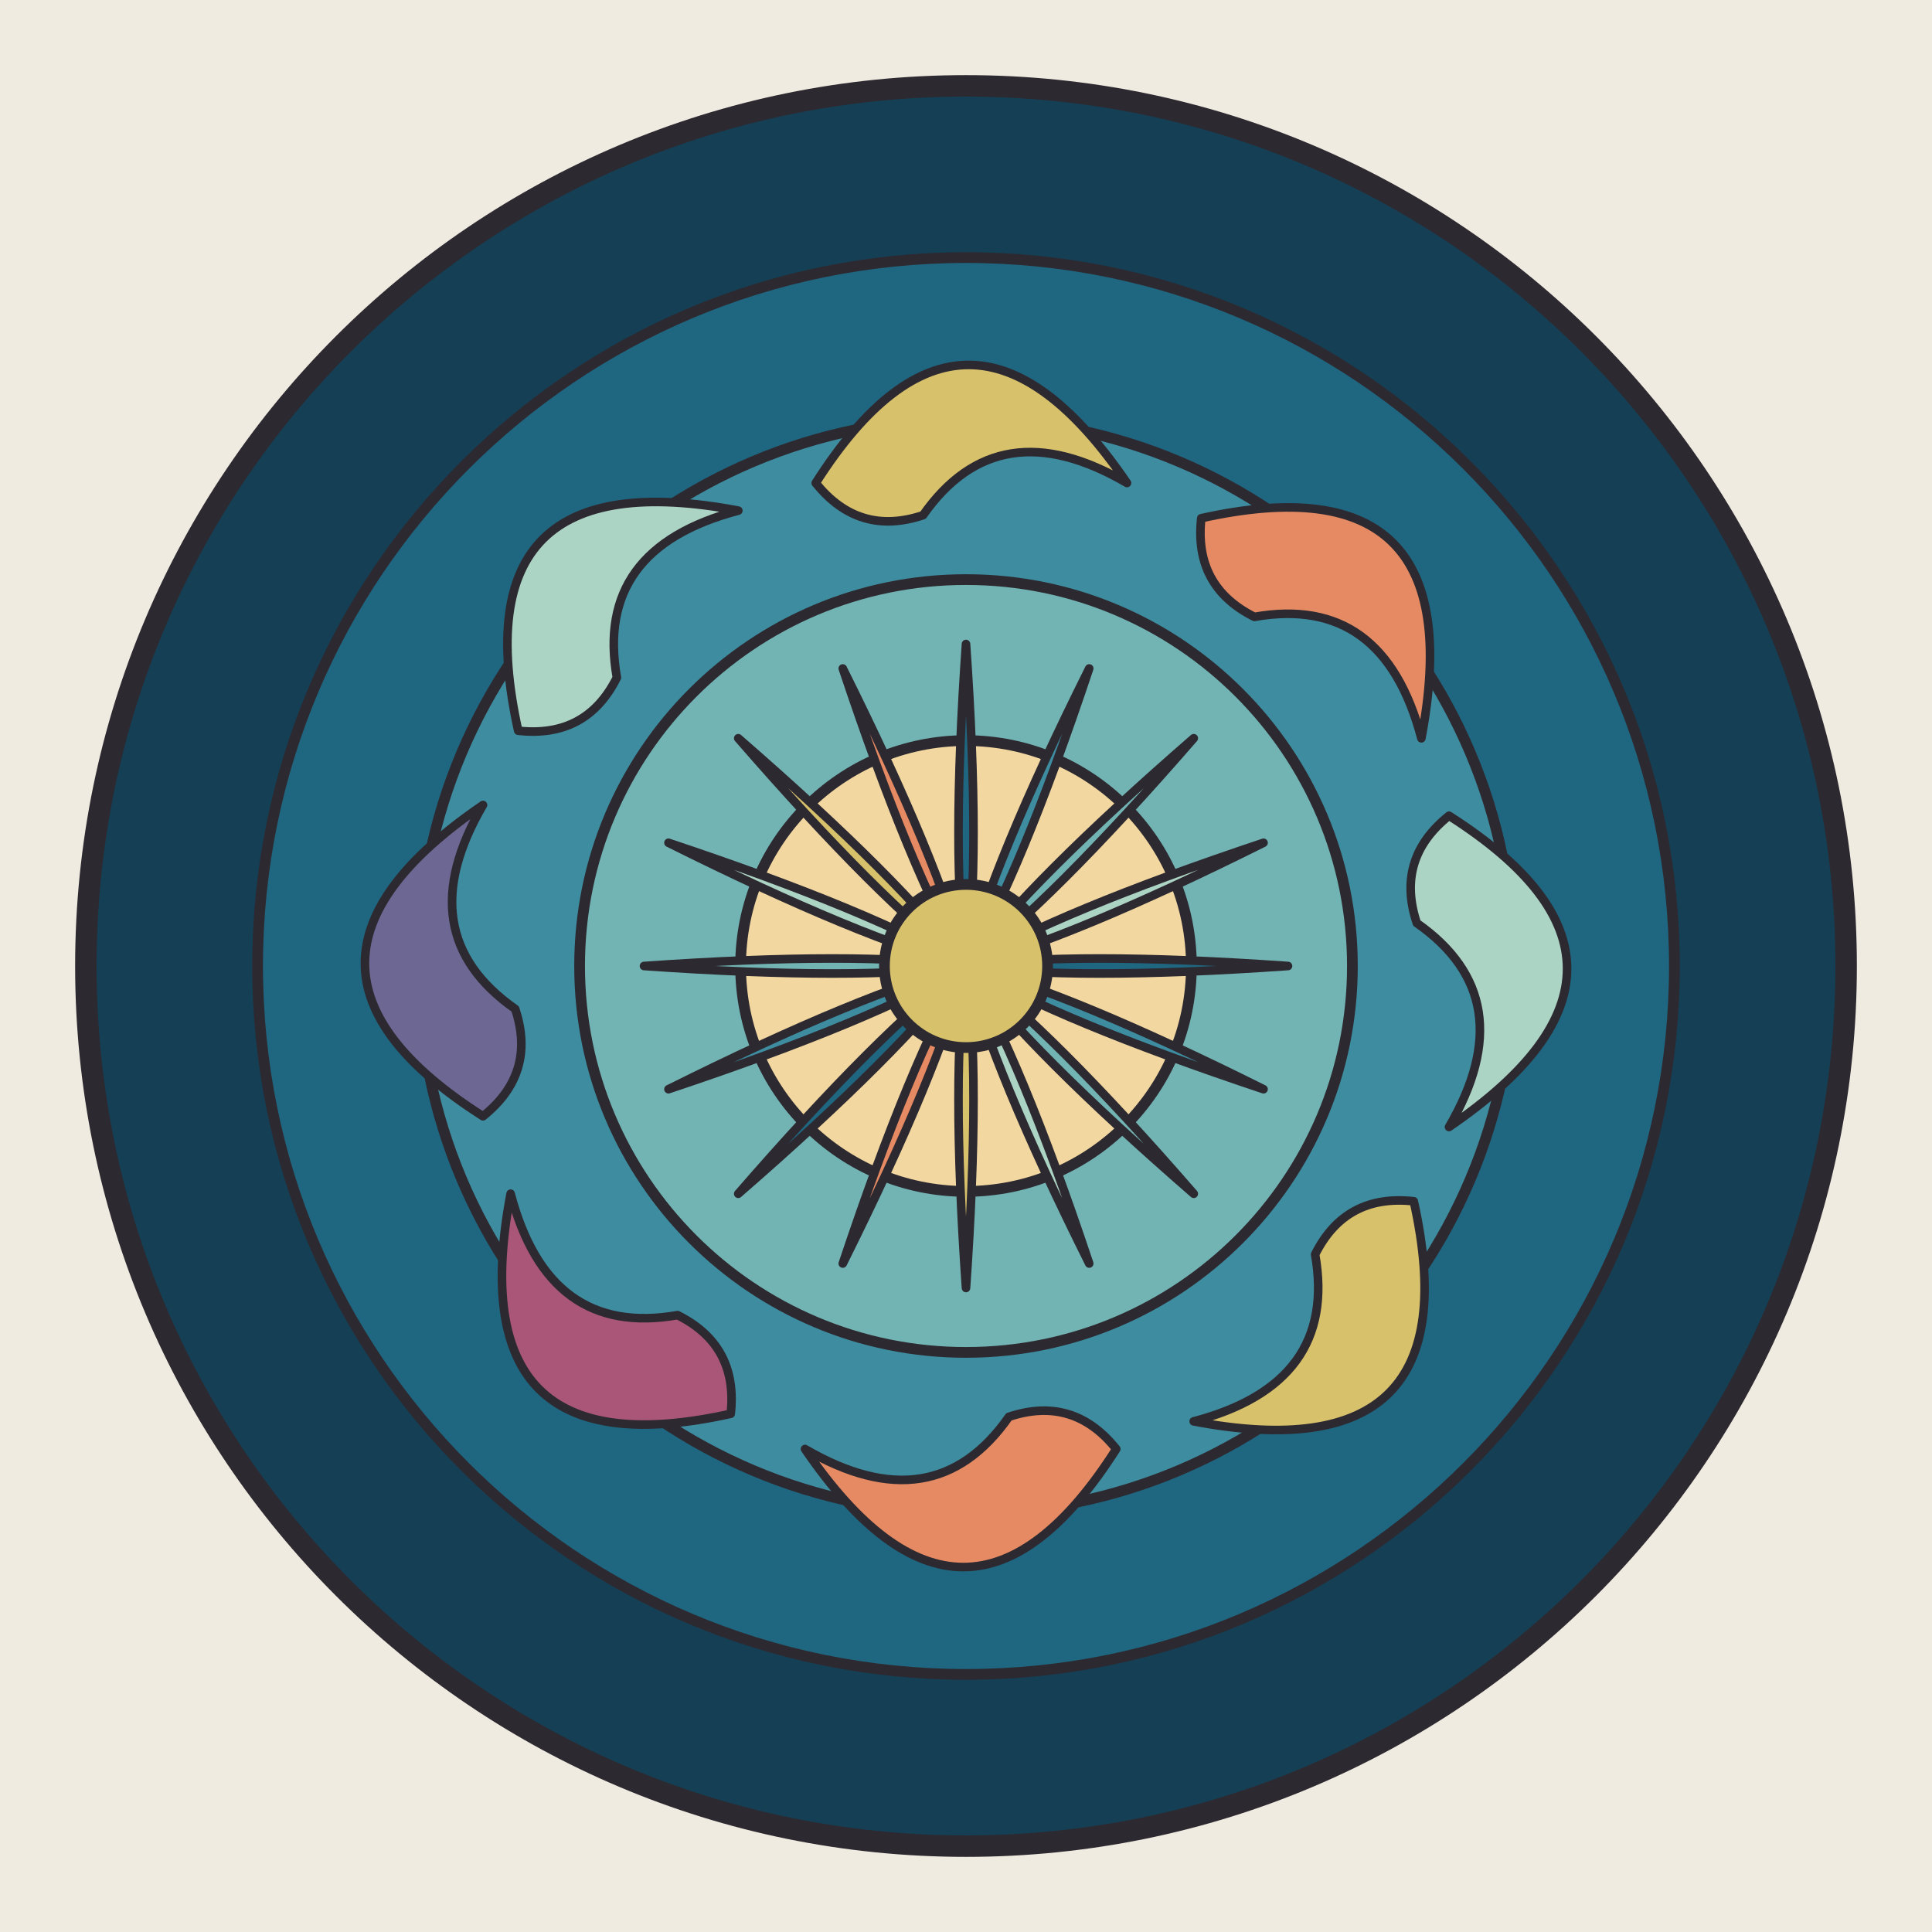
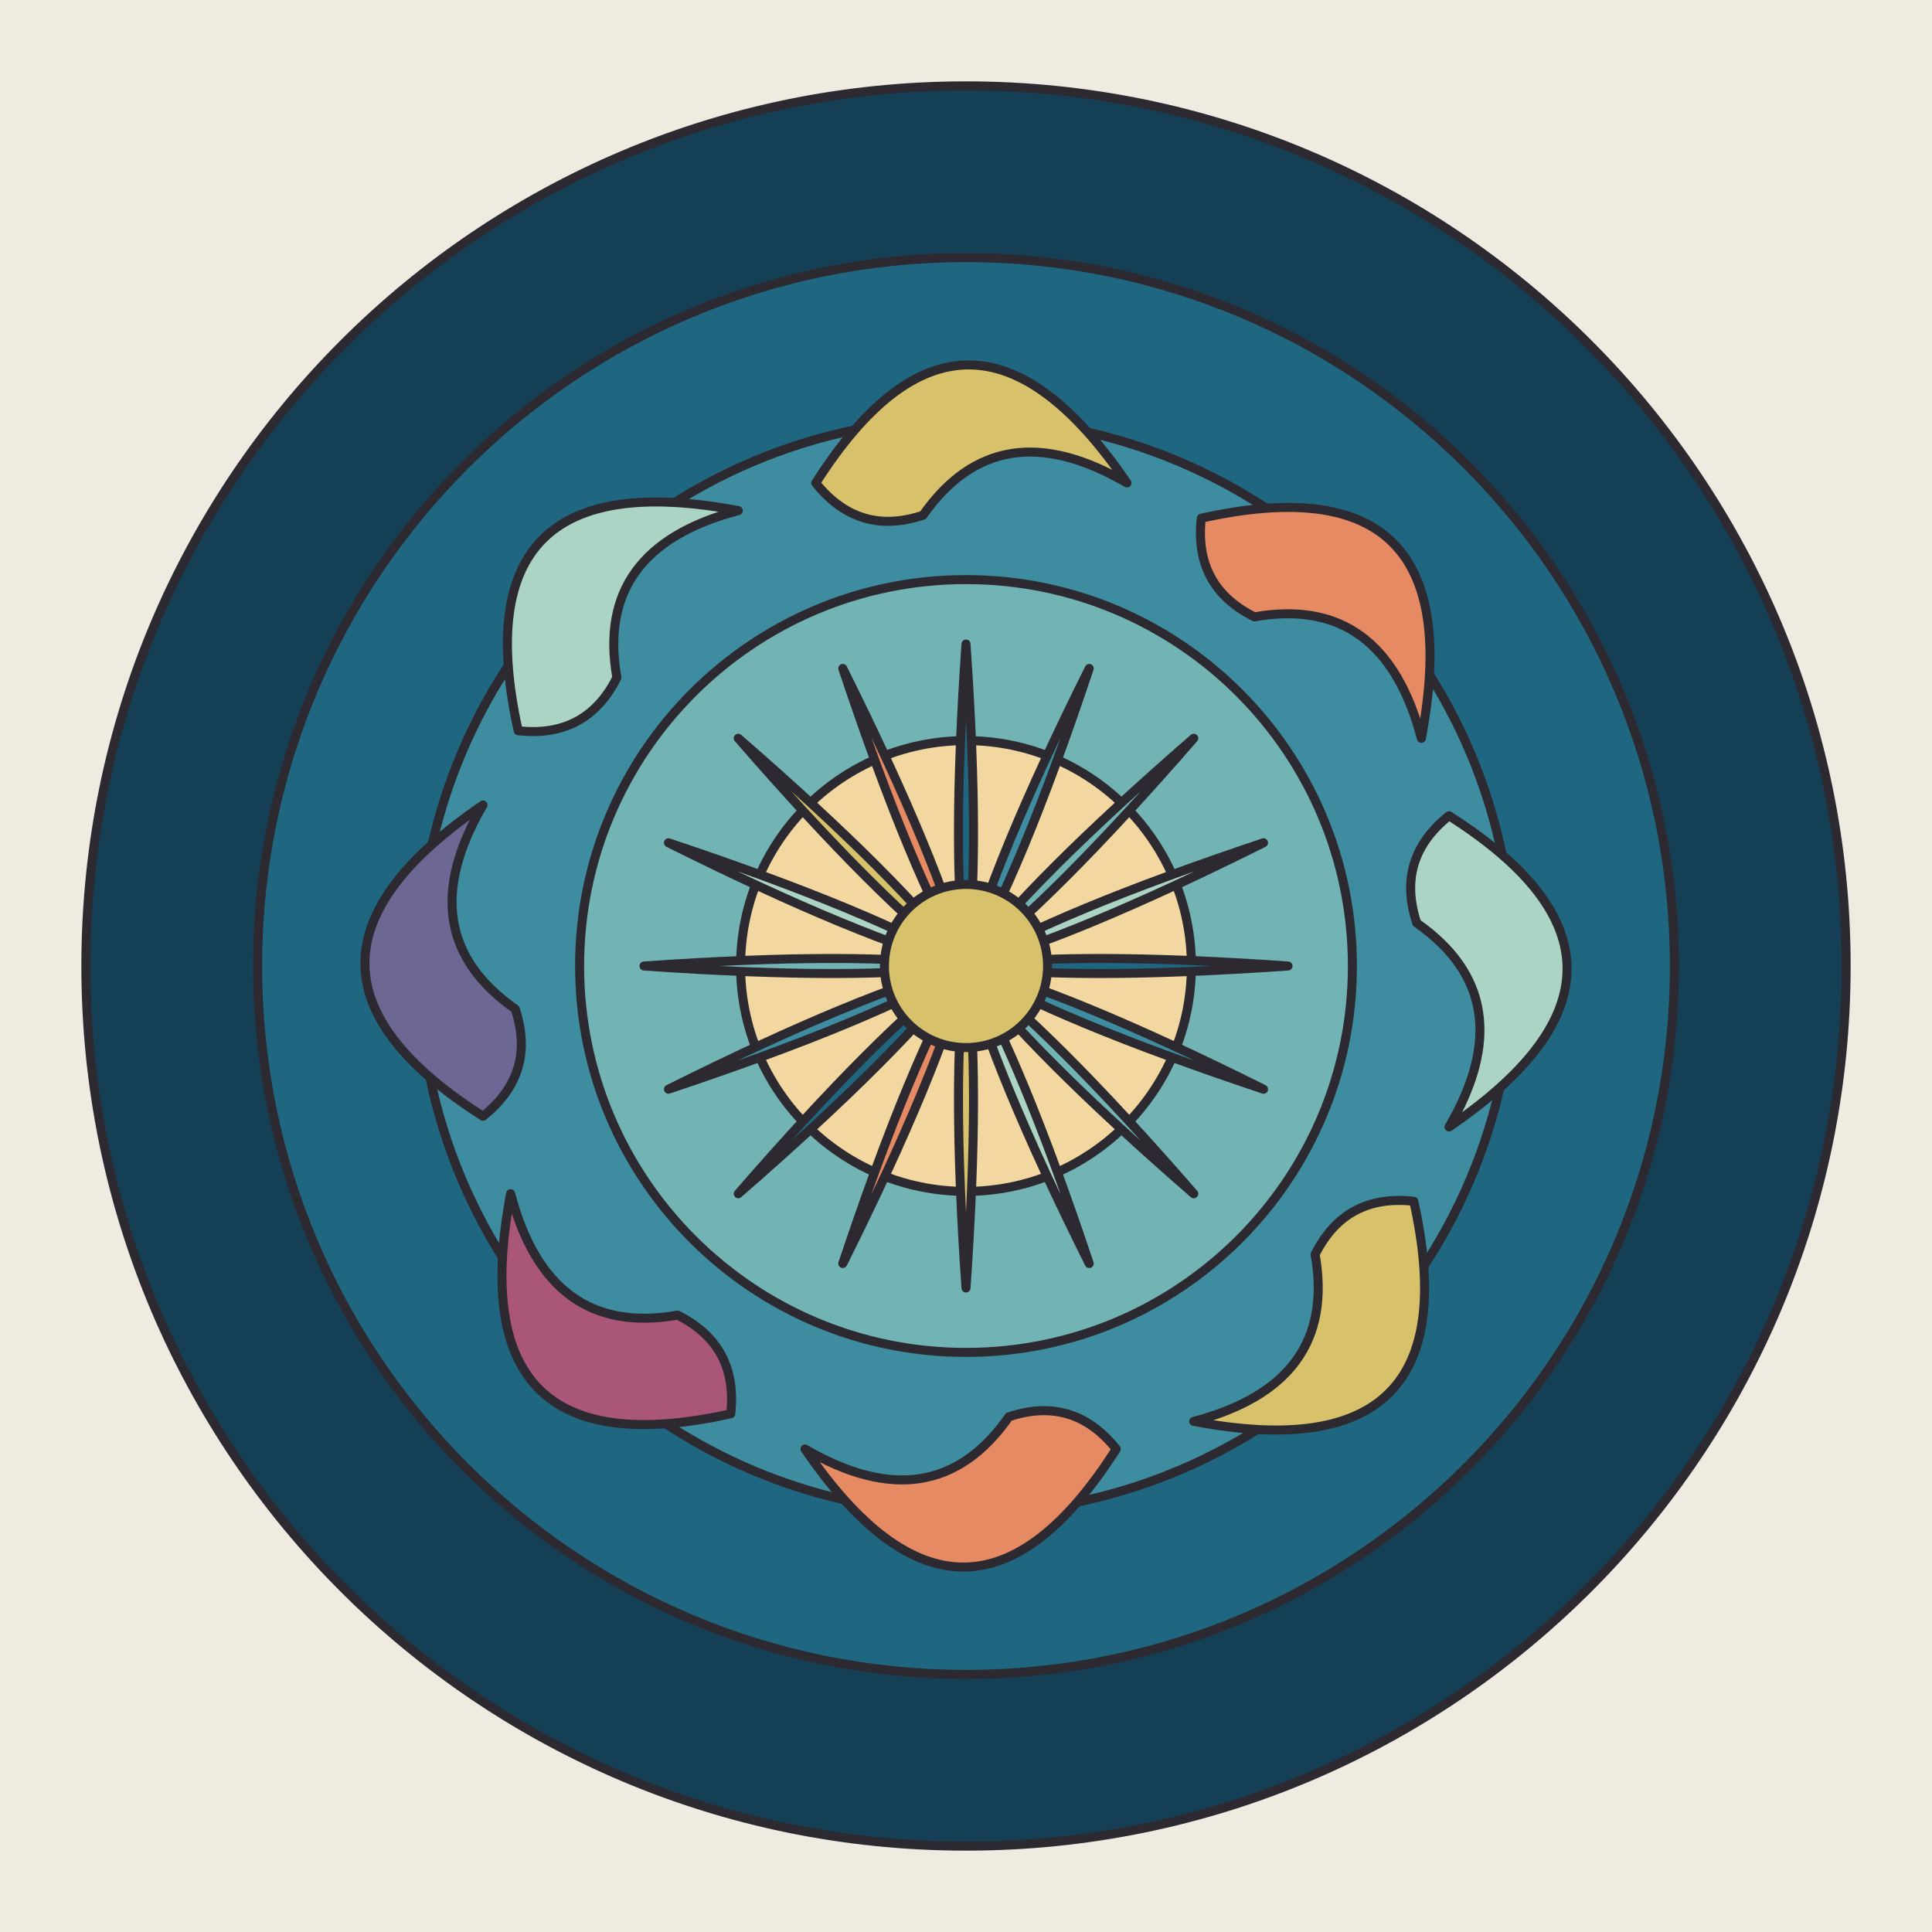
- <svg xmlns="http://www.w3.org/2000/svg" width="900" height="900" viewBox="0 0 900 900" role="img" aria-labelledby="title desc">
+ <svg xmlns="http://www.w3.org/2000/svg" width="900" height="900" viewBox="0 0 900 900" role="img" aria-labelledby="title desc" data-pbn-preview="colored" data-pbn-standard="mandala-v5-reference-based">
+   <style>:root{--line:#2d2930;--paper:#fffdf8;--panel:#f7efe3;--wood:#6f5a43}
+ .region{cursor:pointer;transition:filter .12s ease,fill .12s ease,stroke .12s ease;vector-effect:non-scaling-stroke;stroke-linejoin:round;stroke-linecap:round}
+ .region:hover,.region:focus{filter:brightness(.92);outline:none}
+ .pbn-number{font-family:Arial,Helvetica,sans-serif;font-weight:900;fill:#2d2930;stroke:#fffdf8;stroke-width:5;paint-order:stroke fill;pointer-events:none}
+ .legend-label{font-family:Arial,Helvetica,sans-serif;fill:#2d2930}
+ .legend-swatch{stroke:#2d2930;stroke-width:2}
+ .control{cursor:pointer}.control:hover{filter:brightness(.95)}</style>
  <rect width="900" height="900" fill="#fffdf8" />
-   <g id="artwork">
-     <rect class="region" data-color="1" x="0" y="0" width="900" height="900" stroke-width="0" fill="#f0ebe1" stroke="#2d2930" stroke-linejoin="round" stroke-linecap="round" />
-     <circle class="region" data-color="2" cx="450" cy="450" r="410" stroke-width="10" fill="#143f55" stroke="#2d2930" stroke-linejoin="round" stroke-linecap="round" />
-     <circle class="region" data-color="3" cx="450" cy="450" r="330" fill="#1f6680" stroke="#2d2930" stroke-width="5" stroke-linejoin="round" stroke-linecap="round" />
-     <circle class="region" data-color="4" cx="450" cy="450" r="255" fill="#3e8ca0" stroke="#2d2930" stroke-width="5" stroke-linejoin="round" stroke-linecap="round" />
-     <circle class="region" data-color="5" cx="450" cy="450" r="180" fill="#72b4b4" stroke="#2d2930" stroke-width="5" stroke-linejoin="round" stroke-linecap="round" />
-     <circle class="region" data-color="11" cx="450" cy="450" r="105" fill="#f2d7a0" stroke="#2d2930" stroke-width="5" stroke-linejoin="round" stroke-linecap="round" />
-     <path class="region" data-color="6" d="M 625.0 470.0 Q 695.0 360.0 770.0 470.0 Q 710.0 435.0 675.0 485.0 Q 645.0 495.0 625.0 470.0 Z" transform="rotate(90 695.0 450.0)" stroke-width="4" fill="#acd4c4" stroke="#2d2930" stroke-linejoin="round" stroke-linecap="round" />
-     <path class="region" data-color="7" d="M 553.241 643.241 Q 623.241 533.241 698.241 643.241 Q 638.241 608.241 603.241 658.241 Q 573.241 668.241 553.241 643.241 Z" transform="rotate(135 623.2412 623.2412)" stroke-width="4" fill="#d8c16b" stroke="#2d2930" stroke-linejoin="round" stroke-linecap="round" />
-     <path class="region" data-color="8" d="M 380.0 715.0 Q 450.0 605.0 525.0 715.0 Q 465.0 680.0 430.0 730.0 Q 400.0 740.0 380.0 715.0 Z" transform="rotate(180 450.0 695.0)" stroke-width="4" fill="#e58a62" stroke="#2d2930" stroke-linejoin="round" stroke-linecap="round" />
-     <path class="region" data-color="9" d="M 206.759 643.241 Q 276.759 533.241 351.759 643.241 Q 291.759 608.241 256.759 658.241 Q 226.759 668.241 206.759 643.241 Z" transform="rotate(225 276.7588 623.2412)" stroke-width="4" fill="#a95678" stroke="#2d2930" stroke-linejoin="round" stroke-linecap="round" />
-     <path class="region" data-color="10" d="M 135.0 470 Q 205.0 360 280.0 470 Q 220.0 435 185.0 485 Q 155.0 495 135.0 470 Z" transform="rotate(270 205.0 450)" stroke-width="4" fill="#6c6793" stroke="#2d2930" stroke-linejoin="round" stroke-linecap="round" />
-     <path class="region" data-color="6" d="M 206.759 296.759 Q 276.759 186.759 351.759 296.759 Q 291.759 261.759 256.759 311.759 Q 226.759 321.759 206.759 296.759 Z" transform="rotate(315 276.7588 276.7588)" stroke-width="4" fill="#acd4c4" stroke="#2d2930" stroke-linejoin="round" stroke-linecap="round" />
-     <path class="region" data-color="7" d="M 380 225.0 Q 450 115.0 525.0 225.0 Q 465 190.0 430 240.0 Q 400 250.0 380 225.0 Z" transform="rotate(360 450 205.0)" stroke-width="4" fill="#d8c16b" stroke="#2d2930" stroke-linejoin="round" stroke-linecap="round" />
-     <path class="region" data-color="8" d="M 553.241 296.759 Q 623.241 186.759 698.241 296.759 Q 638.241 261.759 603.241 311.759 Q 573.241 321.759 553.241 296.759 Z" transform="rotate(405 623.2412 276.7588)" stroke-width="4" fill="#e58a62" stroke="#2d2930" stroke-linejoin="round" stroke-linecap="round" />
-     <path class="region" data-color="3" d="M 450 450 Q 499.5 457.0 600.0 450.0 Q 499.5 443.0 450 450 Z" stroke-width="4" fill="#1f6680" stroke="#2d2930" stroke-linejoin="round" stroke-linecap="round" />
-     <path class="region" data-color="4" d="M 450 450 Q 493.0 475.5 588.6 507.4 Q 498.4 462.4 450 450 Z" stroke-width="4" fill="#3e8ca0" stroke="#2d2930" stroke-linejoin="round" stroke-linecap="round" />
-     <path class="region" data-color="5" d="M 450 450 Q 480.0 490.0 556.1 556.1 Q 490.0 480.0 450 450 Z" stroke-width="4" fill="#72b4b4" stroke="#2d2930" stroke-linejoin="round" stroke-linecap="round" />
-     <path class="region" data-color="6" d="M 450 450 Q 462.4 498.4 507.4 588.6 Q 475.5 493.0 450 450 Z" stroke-width="4" fill="#acd4c4" stroke="#2d2930" stroke-linejoin="round" stroke-linecap="round" />
-     <path class="region" data-color="7" d="M 450 450 Q 443.0 499.5 450.0 600.0 Q 457.0 499.5 450 450 Z" stroke-width="4" fill="#d8c16b" stroke="#2d2930" stroke-linejoin="round" stroke-linecap="round" />
-     <path class="region" data-color="8" d="M 450 450 Q 424.5 493.0 392.6 588.6 Q 437.6 498.4 450 450 Z" stroke-width="4" fill="#e58a62" stroke="#2d2930" stroke-linejoin="round" stroke-linecap="round" />
-     <path class="region" data-color="3" d="M 450 450 Q 410.0 480.0 343.9 556.1 Q 420.0 490.0 450 450 Z" stroke-width="4" fill="#1f6680" stroke="#2d2930" stroke-linejoin="round" stroke-linecap="round" />
-     <path class="region" data-color="4" d="M 450 450 Q 401.6 462.4 311.4 507.4 Q 407.0 475.5 450 450 Z" stroke-width="4" fill="#3e8ca0" stroke="#2d2930" stroke-linejoin="round" stroke-linecap="round" />
-     <path class="region" data-color="5" d="M 450 450 Q 400.5 443.0 300.0 450.0 Q 400.5 457.0 450 450 Z" stroke-width="4" fill="#72b4b4" stroke="#2d2930" stroke-linejoin="round" stroke-linecap="round" />
-     <path class="region" data-color="6" d="M 450 450 Q 407.0 424.5 311.4 392.6 Q 401.6 437.6 450 450 Z" stroke-width="4" fill="#acd4c4" stroke="#2d2930" stroke-linejoin="round" stroke-linecap="round" />
-     <path class="region" data-color="7" d="M 450 450 Q 420.0 410.0 343.9 343.9 Q 410.0 420.0 450 450 Z" stroke-width="4" fill="#d8c16b" stroke="#2d2930" stroke-linejoin="round" stroke-linecap="round" />
-     <path class="region" data-color="8" d="M 450 450 Q 437.6 401.6 392.6 311.4 Q 424.5 407.0 450 450 Z" stroke-width="4" fill="#e58a62" stroke="#2d2930" stroke-linejoin="round" stroke-linecap="round" />
-     <path class="region" data-color="3" d="M 450 450 Q 457.0 400.5 450.0 300.0 Q 443.0 400.5 450 450 Z" stroke-width="4" fill="#1f6680" stroke="#2d2930" stroke-linejoin="round" stroke-linecap="round" />
-     <path class="region" data-color="4" d="M 450 450 Q 475.5 407.0 507.4 311.4 Q 462.4 401.6 450 450 Z" stroke-width="4" fill="#3e8ca0" stroke="#2d2930" stroke-linejoin="round" stroke-linecap="round" />
-     <path class="region" data-color="5" d="M 450 450 Q 490.0 420.0 556.1 343.9 Q 480.0 410.0 450 450 Z" stroke-width="4" fill="#72b4b4" stroke="#2d2930" stroke-linejoin="round" stroke-linecap="round" />
-     <path class="region" data-color="6" d="M 450 450 Q 498.4 437.6 588.6 392.6 Q 493.0 424.5 450 450 Z" stroke-width="4" fill="#acd4c4" stroke="#2d2930" stroke-linejoin="round" stroke-linecap="round" />
-     <circle class="region" data-color="7" cx="450" cy="450" r="38" fill="#d8c16b" stroke="#2d2930" stroke-width="5" stroke-linejoin="round" stroke-linecap="round" />
+   <g id="art-stage" transform="translate(0.000 0.000) scale(1)">
+     <g id="artwork">
+       <rect class="region" data-color="1" x="0" y="0" width="900" height="900" stroke-width="0" fill="#f0ebe1" stroke="#2d2930" stroke-linejoin="round" stroke-linecap="round" data-suggested="#f0ebe1" id="region-001" tabindex="0" role="button" aria-label="Paint region 1, color 1" vector-effect="non-scaling-stroke" data-paint-mode="fill" />
+       <circle class="region" data-color="2" cx="450" cy="450" r="410" stroke-width="4.2" fill="#143f55" stroke="#2d2930" stroke-linejoin="round" stroke-linecap="round" data-suggested="#143f55" id="region-002" tabindex="0" role="button" aria-label="Paint region 2, color 2" vector-effect="non-scaling-stroke" data-paint-mode="fill" />
+       <circle class="region" data-color="3" cx="450" cy="450" r="330" fill="#1f6680" stroke="#2d2930" stroke-width="4.2" stroke-linejoin="round" stroke-linecap="round" data-suggested="#1f6680" id="region-003" tabindex="0" role="button" aria-label="Paint region 3, color 3" vector-effect="non-scaling-stroke" data-paint-mode="fill" />
+       <circle class="region" data-color="4" cx="450" cy="450" r="255" fill="#3e8ca0" stroke="#2d2930" stroke-width="4.2" stroke-linejoin="round" stroke-linecap="round" data-suggested="#3e8ca0" id="region-004" tabindex="0" role="button" aria-label="Paint region 4, color 4" vector-effect="non-scaling-stroke" data-paint-mode="fill" />
+       <circle class="region" data-color="5" cx="450" cy="450" r="180" fill="#72b4b4" stroke="#2d2930" stroke-width="4.2" stroke-linejoin="round" stroke-linecap="round" data-suggested="#72b4b4" id="region-005" tabindex="0" role="button" aria-label="Paint region 5, color 5" vector-effect="non-scaling-stroke" data-paint-mode="fill" />
+       <circle class="region" data-color="11" cx="450" cy="450" r="105" fill="#f2d7a0" stroke="#2d2930" stroke-width="4.2" stroke-linejoin="round" stroke-linecap="round" data-suggested="#f2d7a0" id="region-006" tabindex="0" role="button" aria-label="Paint region 6, color 11" vector-effect="non-scaling-stroke" data-paint-mode="fill" />
+       <path class="region" data-color="6" d="M 625.0 470.0 Q 695.0 360.0 770.0 470.0 Q 710.0 435.0 675.0 485.0 Q 645.0 495.0 625.0 470.0 Z" transform="rotate(90 695.0 450.0)" stroke-width="4.2" fill="#acd4c4" stroke="#2d2930" stroke-linejoin="round" stroke-linecap="round" data-suggested="#acd4c4" id="region-007" tabindex="0" role="button" aria-label="Paint region 7, color 6" vector-effect="non-scaling-stroke" data-paint-mode="fill" />
+       <path class="region" data-color="7" d="M 553.241 643.241 Q 623.241 533.241 698.241 643.241 Q 638.241 608.241 603.241 658.241 Q 573.241 668.241 553.241 643.241 Z" transform="rotate(135 623.2412 623.2412)" stroke-width="4.2" fill="#d8c16b" stroke="#2d2930" stroke-linejoin="round" stroke-linecap="round" data-suggested="#d8c16b" id="region-008" tabindex="0" role="button" aria-label="Paint region 8, color 7" vector-effect="non-scaling-stroke" data-paint-mode="fill" />
+       <path class="region" data-color="8" d="M 380.0 715.0 Q 450.0 605.0 525.0 715.0 Q 465.0 680.0 430.0 730.0 Q 400.0 740.0 380.0 715.0 Z" transform="rotate(180 450.0 695.0)" stroke-width="4.2" fill="#e58a62" stroke="#2d2930" stroke-linejoin="round" stroke-linecap="round" data-suggested="#e58a62" id="region-009" tabindex="0" role="button" aria-label="Paint region 9, color 8" vector-effect="non-scaling-stroke" data-paint-mode="fill" />
+       <path class="region" data-color="9" d="M 206.759 643.241 Q 276.759 533.241 351.759 643.241 Q 291.759 608.241 256.759 658.241 Q 226.759 668.241 206.759 643.241 Z" transform="rotate(225 276.7588 623.2412)" stroke-width="4.2" fill="#a95678" stroke="#2d2930" stroke-linejoin="round" stroke-linecap="round" data-suggested="#a95678" id="region-010" tabindex="0" role="button" aria-label="Paint region 10, color 9" vector-effect="non-scaling-stroke" data-paint-mode="fill" />
+       <path class="region" data-color="10" d="M 135.0 470 Q 205.0 360 280.0 470 Q 220.0 435 185.0 485 Q 155.0 495 135.0 470 Z" transform="rotate(270 205.0 450)" stroke-width="4.2" fill="#6c6793" stroke="#2d2930" stroke-linejoin="round" stroke-linecap="round" data-suggested="#6c6793" id="region-011" tabindex="0" role="button" aria-label="Paint region 11, color 10" vector-effect="non-scaling-stroke" data-paint-mode="fill" />
+       <path class="region" data-color="6" d="M 206.759 296.759 Q 276.759 186.759 351.759 296.759 Q 291.759 261.759 256.759 311.759 Q 226.759 321.759 206.759 296.759 Z" transform="rotate(315 276.7588 276.7588)" stroke-width="4.2" fill="#acd4c4" stroke="#2d2930" stroke-linejoin="round" stroke-linecap="round" data-suggested="#acd4c4" id="region-012" tabindex="0" role="button" aria-label="Paint region 12, color 6" vector-effect="non-scaling-stroke" data-paint-mode="fill" />
+       <path class="region" data-color="7" d="M 380 225.0 Q 450 115.0 525.0 225.0 Q 465 190.0 430 240.0 Q 400 250.0 380 225.0 Z" transform="rotate(360 450 205.0)" stroke-width="4.2" fill="#d8c16b" stroke="#2d2930" stroke-linejoin="round" stroke-linecap="round" data-suggested="#d8c16b" id="region-013" tabindex="0" role="button" aria-label="Paint region 13, color 7" vector-effect="non-scaling-stroke" data-paint-mode="fill" />
+       <path class="region" data-color="8" d="M 553.241 296.759 Q 623.241 186.759 698.241 296.759 Q 638.241 261.759 603.241 311.759 Q 573.241 321.759 553.241 296.759 Z" transform="rotate(405 623.2412 276.7588)" stroke-width="4.2" fill="#e58a62" stroke="#2d2930" stroke-linejoin="round" stroke-linecap="round" data-suggested="#e58a62" id="region-014" tabindex="0" role="button" aria-label="Paint region 14, color 8" vector-effect="non-scaling-stroke" data-paint-mode="fill" />
+       <path class="region" data-color="3" d="M 450 450 Q 499.5 457.0 600.0 450.0 Q 499.5 443.0 450 450 Z" stroke-width="4.2" fill="#1f6680" stroke="#2d2930" stroke-linejoin="round" stroke-linecap="round" data-suggested="#1f6680" id="region-015" tabindex="0" role="button" aria-label="Paint region 15, color 3" vector-effect="non-scaling-stroke" data-paint-mode="fill" />
+       <path class="region" data-color="4" d="M 450 450 Q 493.0 475.5 588.6 507.4 Q 498.4 462.4 450 450 Z" stroke-width="4.2" fill="#3e8ca0" stroke="#2d2930" stroke-linejoin="round" stroke-linecap="round" data-suggested="#3e8ca0" id="region-016" tabindex="0" role="button" aria-label="Paint region 16, color 4" vector-effect="non-scaling-stroke" data-paint-mode="fill" />
+       <path class="region" data-color="5" d="M 450 450 Q 480.0 490.0 556.1 556.1 Q 490.0 480.0 450 450 Z" stroke-width="4.2" fill="#72b4b4" stroke="#2d2930" stroke-linejoin="round" stroke-linecap="round" data-suggested="#72b4b4" id="region-017" tabindex="0" role="button" aria-label="Paint region 17, color 5" vector-effect="non-scaling-stroke" data-paint-mode="fill" />
+       <path class="region" data-color="6" d="M 450 450 Q 462.4 498.4 507.4 588.6 Q 475.5 493.0 450 450 Z" stroke-width="4.2" fill="#acd4c4" stroke="#2d2930" stroke-linejoin="round" stroke-linecap="round" data-suggested="#acd4c4" id="region-018" tabindex="0" role="button" aria-label="Paint region 18, color 6" vector-effect="non-scaling-stroke" data-paint-mode="fill" />
+       <path class="region" data-color="7" d="M 450 450 Q 443.0 499.5 450.0 600.0 Q 457.0 499.5 450 450 Z" stroke-width="4.2" fill="#d8c16b" stroke="#2d2930" stroke-linejoin="round" stroke-linecap="round" data-suggested="#d8c16b" id="region-019" tabindex="0" role="button" aria-label="Paint region 19, color 7" vector-effect="non-scaling-stroke" data-paint-mode="fill" />
+       <path class="region" data-color="8" d="M 450 450 Q 424.5 493.0 392.6 588.6 Q 437.6 498.4 450 450 Z" stroke-width="4.2" fill="#e58a62" stroke="#2d2930" stroke-linejoin="round" stroke-linecap="round" data-suggested="#e58a62" id="region-020" tabindex="0" role="button" aria-label="Paint region 20, color 8" vector-effect="non-scaling-stroke" data-paint-mode="fill" />
+       <path class="region" data-color="3" d="M 450 450 Q 410.0 480.0 343.9 556.1 Q 420.0 490.0 450 450 Z" stroke-width="4.2" fill="#1f6680" stroke="#2d2930" stroke-linejoin="round" stroke-linecap="round" data-suggested="#1f6680" id="region-021" tabindex="0" role="button" aria-label="Paint region 21, color 3" vector-effect="non-scaling-stroke" data-paint-mode="fill" />
+       <path class="region" data-color="4" d="M 450 450 Q 401.6 462.4 311.4 507.4 Q 407.0 475.5 450 450 Z" stroke-width="4.2" fill="#3e8ca0" stroke="#2d2930" stroke-linejoin="round" stroke-linecap="round" data-suggested="#3e8ca0" id="region-022" tabindex="0" role="button" aria-label="Paint region 22, color 4" vector-effect="non-scaling-stroke" data-paint-mode="fill" />
+       <path class="region" data-color="5" d="M 450 450 Q 400.5 443.0 300.0 450.0 Q 400.5 457.0 450 450 Z" stroke-width="4.2" fill="#72b4b4" stroke="#2d2930" stroke-linejoin="round" stroke-linecap="round" data-suggested="#72b4b4" id="region-023" tabindex="0" role="button" aria-label="Paint region 23, color 5" vector-effect="non-scaling-stroke" data-paint-mode="fill" />
+       <path class="region" data-color="6" d="M 450 450 Q 407.0 424.5 311.4 392.6 Q 401.6 437.6 450 450 Z" stroke-width="4.2" fill="#acd4c4" stroke="#2d2930" stroke-linejoin="round" stroke-linecap="round" data-suggested="#acd4c4" id="region-024" tabindex="0" role="button" aria-label="Paint region 24, color 6" vector-effect="non-scaling-stroke" data-paint-mode="fill" />
+       <path class="region" data-color="7" d="M 450 450 Q 420.0 410.0 343.9 343.9 Q 410.0 420.0 450 450 Z" stroke-width="4.2" fill="#d8c16b" stroke="#2d2930" stroke-linejoin="round" stroke-linecap="round" data-suggested="#d8c16b" id="region-025" tabindex="0" role="button" aria-label="Paint region 25, color 7" vector-effect="non-scaling-stroke" data-paint-mode="fill" />
+       <path class="region" data-color="8" d="M 450 450 Q 437.6 401.6 392.6 311.4 Q 424.5 407.0 450 450 Z" stroke-width="4.2" fill="#e58a62" stroke="#2d2930" stroke-linejoin="round" stroke-linecap="round" data-suggested="#e58a62" id="region-026" tabindex="0" role="button" aria-label="Paint region 26, color 8" vector-effect="non-scaling-stroke" data-paint-mode="fill" />
+       <path class="region" data-color="3" d="M 450 450 Q 457.0 400.5 450.0 300.0 Q 443.0 400.5 450 450 Z" stroke-width="4.2" fill="#1f6680" stroke="#2d2930" stroke-linejoin="round" stroke-linecap="round" data-suggested="#1f6680" id="region-027" tabindex="0" role="button" aria-label="Paint region 27, color 3" vector-effect="non-scaling-stroke" data-paint-mode="fill" />
+       <path class="region" data-color="4" d="M 450 450 Q 475.5 407.0 507.4 311.4 Q 462.4 401.6 450 450 Z" stroke-width="4.2" fill="#3e8ca0" stroke="#2d2930" stroke-linejoin="round" stroke-linecap="round" data-suggested="#3e8ca0" id="region-028" tabindex="0" role="button" aria-label="Paint region 28, color 4" vector-effect="non-scaling-stroke" data-paint-mode="fill" />
+       <path class="region" data-color="5" d="M 450 450 Q 490.0 420.0 556.1 343.9 Q 480.0 410.0 450 450 Z" stroke-width="4.2" fill="#72b4b4" stroke="#2d2930" stroke-linejoin="round" stroke-linecap="round" data-suggested="#72b4b4" id="region-029" tabindex="0" role="button" aria-label="Paint region 29, color 5" vector-effect="non-scaling-stroke" data-paint-mode="fill" />
+       <path class="region" data-color="6" d="M 450 450 Q 498.4 437.6 588.6 392.6 Q 493.0 424.5 450 450 Z" stroke-width="4.2" fill="#acd4c4" stroke="#2d2930" stroke-linejoin="round" stroke-linecap="round" data-suggested="#acd4c4" id="region-030" tabindex="0" role="button" aria-label="Paint region 30, color 6" vector-effect="non-scaling-stroke" data-paint-mode="fill" />
+       <circle class="region" data-color="7" cx="450" cy="450" r="38" fill="#d8c16b" stroke="#2d2930" stroke-width="4.2" stroke-linejoin="round" stroke-linecap="round" data-suggested="#d8c16b" id="region-031" tabindex="0" role="button" aria-label="Paint region 31, color 7" vector-effect="non-scaling-stroke" data-paint-mode="fill" />
+     </g>
+     <g id="number-labels" pointer-events="none" />
  </g>
-   <g id="number-labels" pointer-events="none" />
  <g id="legend" display="none">
    <rect id="legend-bg" x="15" y="900" width="870" height="220" rx="16" fill="#fffdf8" stroke="#6f5a43" stroke-width="3" />
    <text x="40" y="930" font-family="Georgia,serif" font-size="18" font-weight="700" fill="#3d342c">Suggested colors — click regions to fill; Shift-click to clear</text>
  </g>
</svg>
